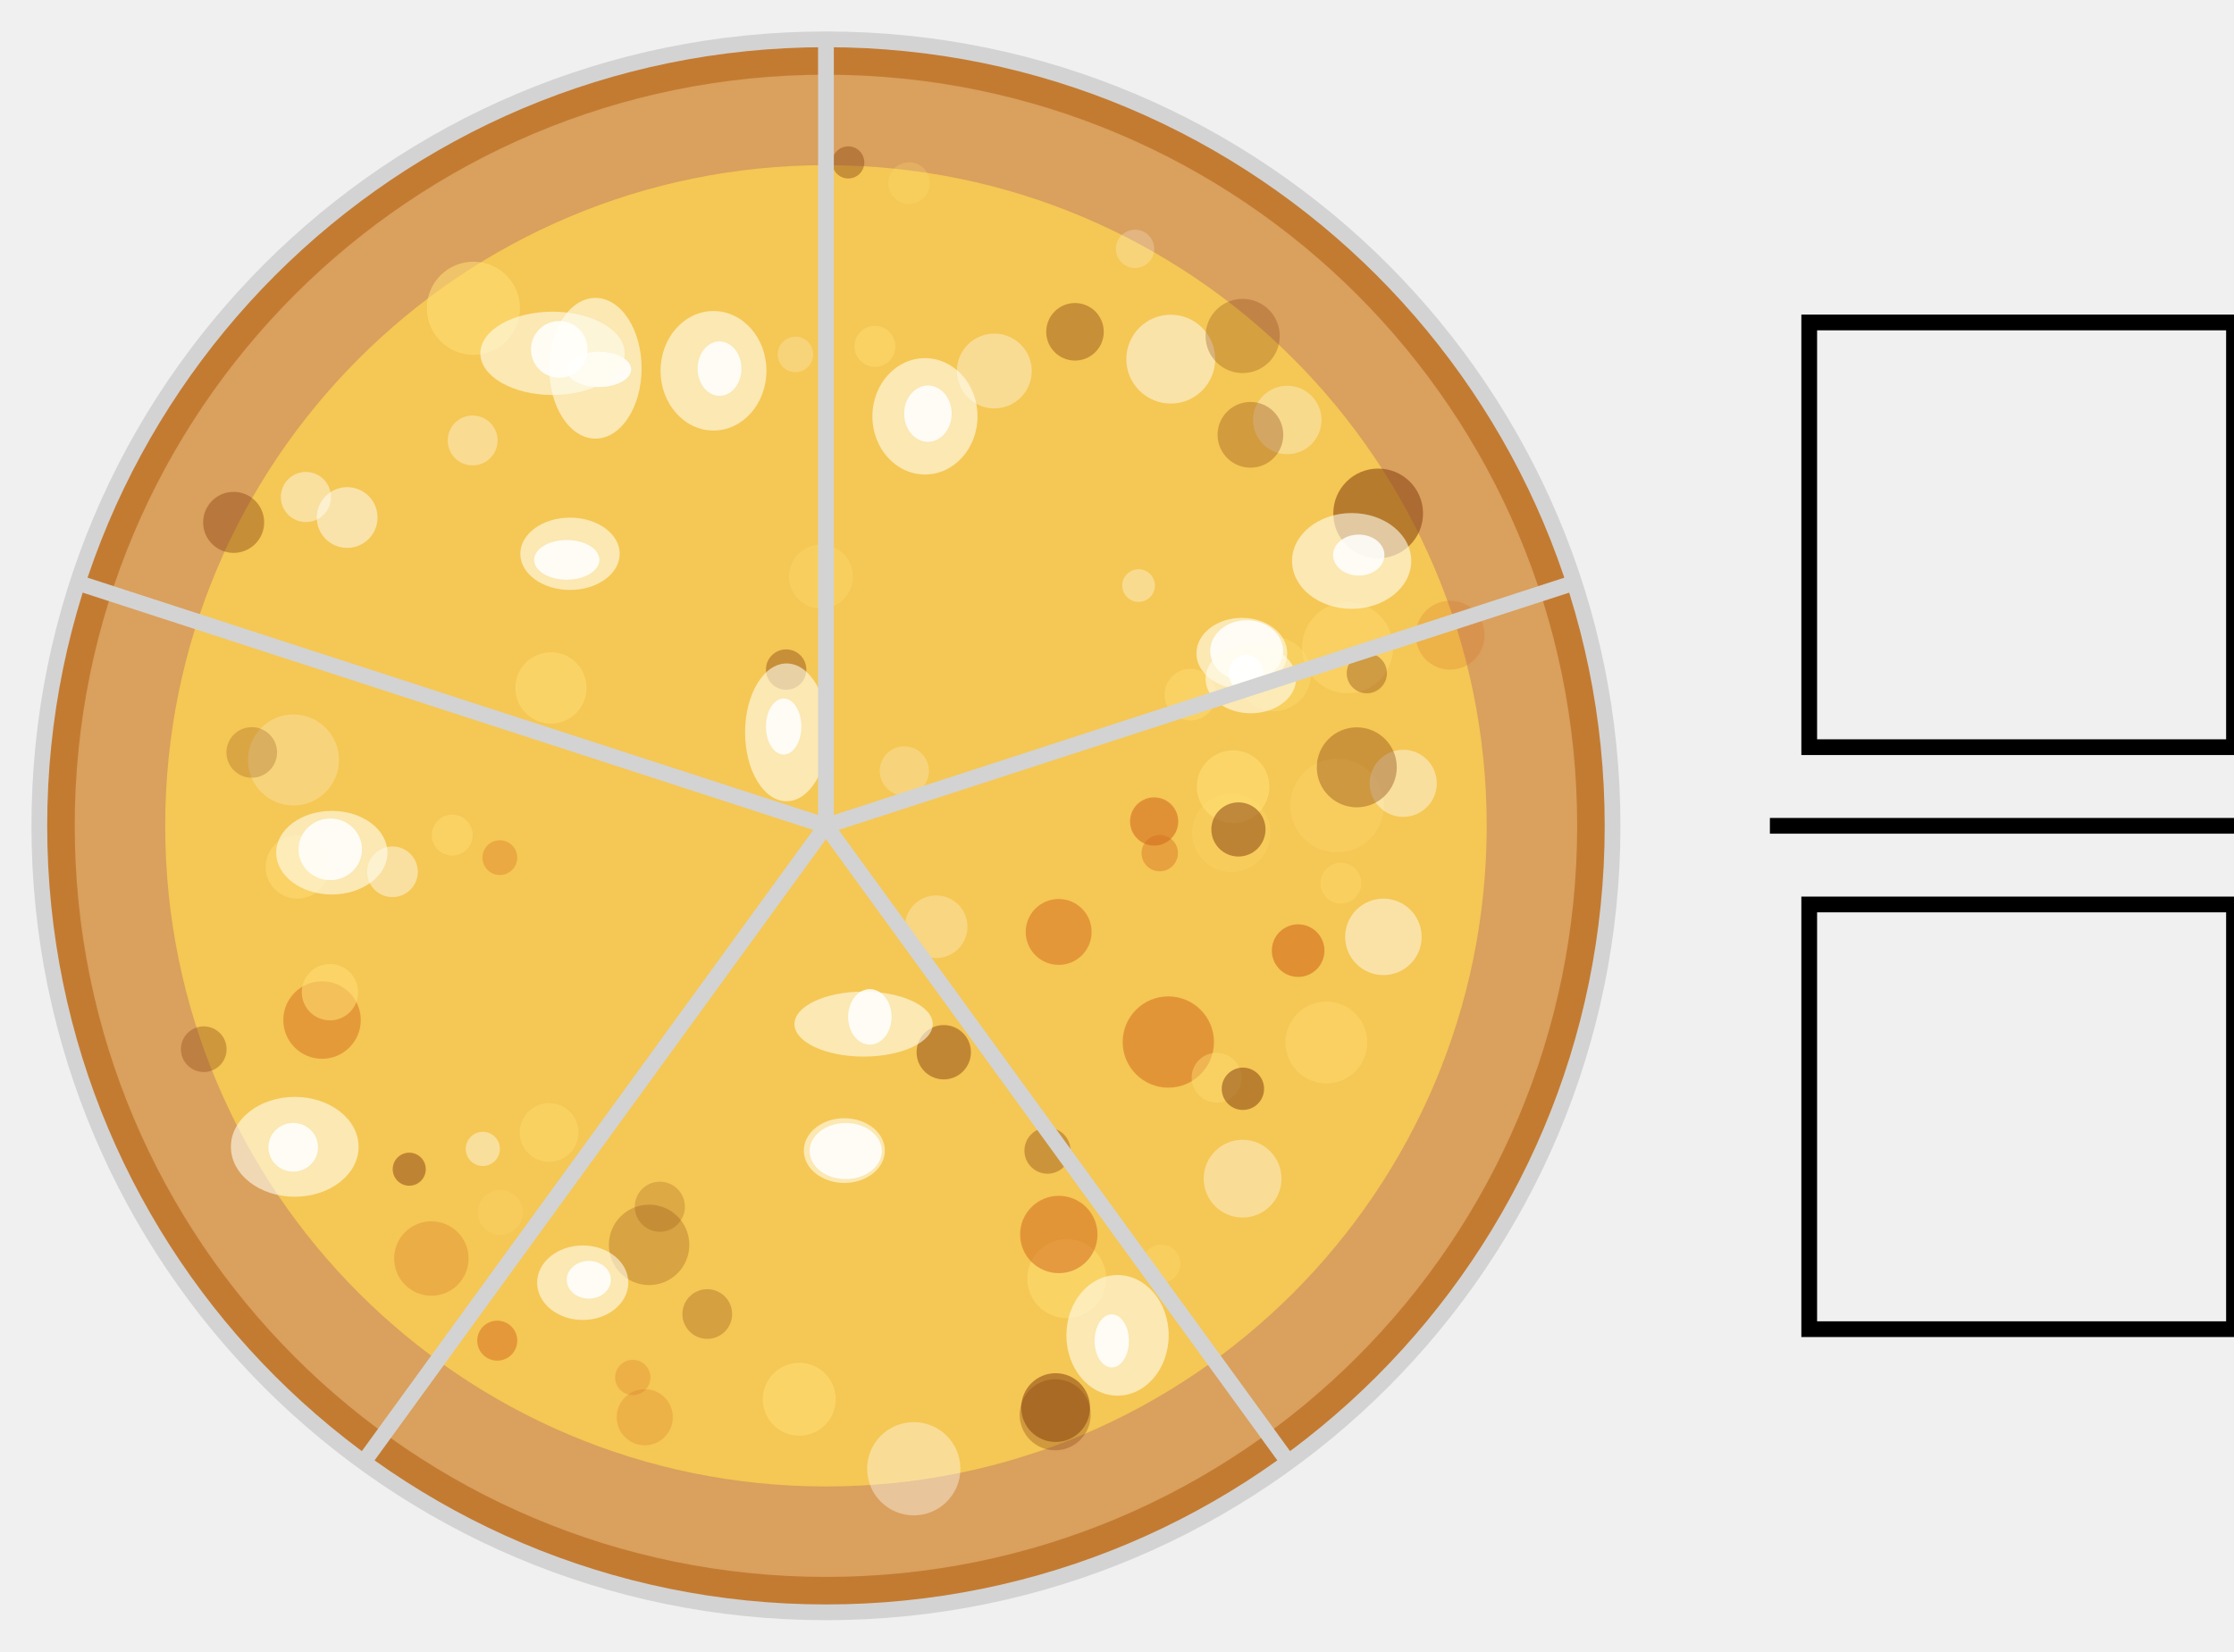
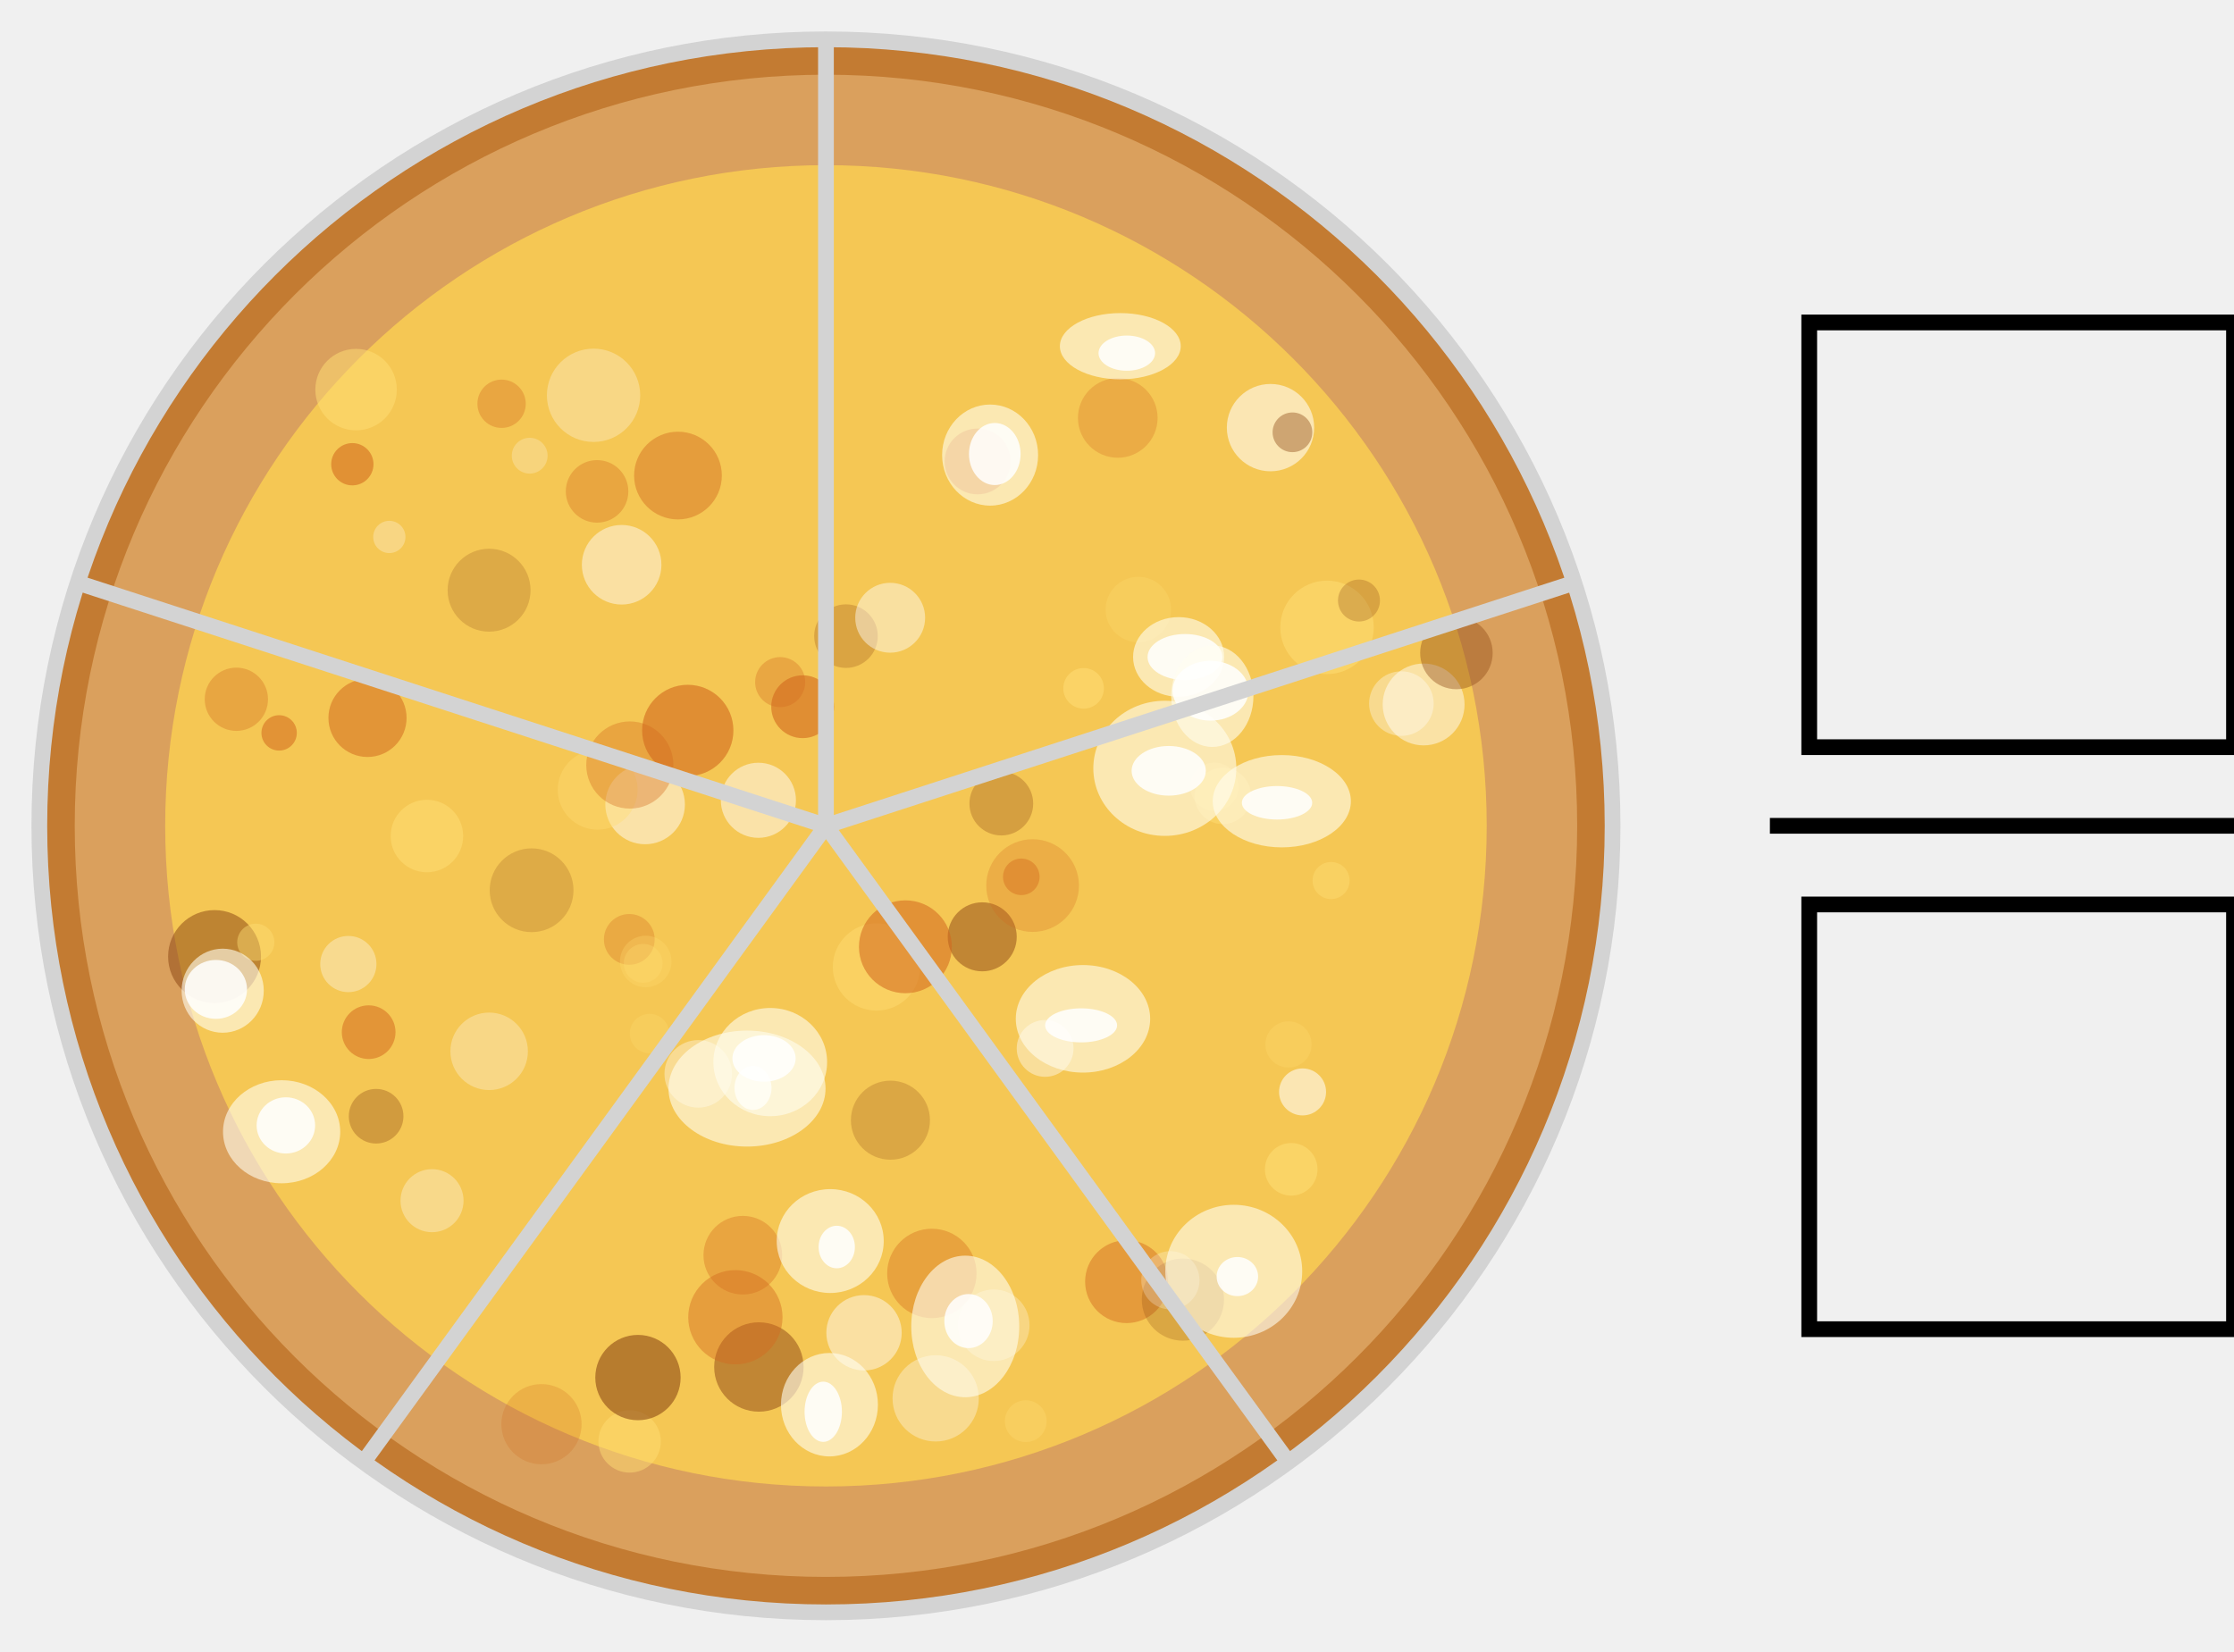
<svg xmlns="http://www.w3.org/2000/svg" xmlns:xlink="http://www.w3.org/1999/xlink" width="284.0" height="210" viewBox="0 0 284.0 210">
  <defs>
-     <clipPath id="clip-4530671440-4465690576">
+     <clipPath id="clip-4538421072-4473445328">
      <circle cx="105.0" cy="105.0" r="100" fill="none" />
    </clipPath>
  </defs>
  <g>
    <circle cx="105.0" cy="105.0" r="100" fill="#F5C754" />
-     <use xlink:href="#clip-4530671440-4465690576" />
-     <g clip-path="url(#clip-4530671440-4465690576)">
+     <use xlink:href="#clip-4538421072-4473445328" />
+     <g clip-path="url(#clip-4538421072-4473445328)">
      <circle cx="105.0" cy="105.0" r="92" stroke="#DAA05D" stroke-width="16" fill="none" />
      <circle cx="105.0" cy="105.0" r="98" stroke="#C37B32" stroke-width="5" fill="none" />
-       <circle cx="70.04" cy="87.465" r="4.534" fill="#FFDE75" fill-opacity="0.547" />
-       <circle cx="25.903" cy="133.402" r="2.902" fill="#8B4513" fill-opacity="0.367" />
-       <circle cx="146.723" cy="104.447" r="3.063" fill="#D2691E" fill-opacity="0.569" />
-       <circle cx="148.833" cy="45.664" r="5.648" fill="#FFFFFF" fill-opacity="0.495" />
-       <circle cx="83.882" cy="153.432" r="3.183" fill="#8B4513" fill-opacity="0.231" />
-       <circle cx="111.224" cy="44.035" r="2.606" fill="#FFDE75" fill-opacity="0.486" />
-       <circle cx="168.616" cy="132.549" r="5.212" fill="#FFDE75" fill-opacity="0.434" />
-       <circle cx="69.805" cy="143.992" r="3.737" fill="#FFDE75" fill-opacity="0.423" />
-       <circle cx="81.967" cy="180.195" r="3.561" fill="#D2691E" fill-opacity="0.231" />
-       <circle cx="119.014" cy="117.832" r="3.981" fill="#FFFFFF" fill-opacity="0.269" />
-       <circle cx="170.46" cy="112.291" r="2.602" fill="#FFDE75" fill-opacity="0.356" />
-       <circle cx="151.324" cy="88.321" r="3.29" fill="#FFDE75" fill-opacity="0.465" />
-       <circle cx="163.646" cy="53.399" r="4.35" fill="#FFFFFF" fill-opacity="0.334" />
-       <circle cx="104.364" cy="73.308" r="4.066" fill="#FFDE75" fill-opacity="0.337" />
-       <circle cx="61.378" cy="146.079" r="2.173" fill="#FFFFFF" fill-opacity="0.422" />
-       <circle cx="54.838" cy="160.015" r="4.726" fill="#D2691E" fill-opacity="0.278" />
-       <circle cx="171.306" cy="82.352" r="5.8" fill="#FFDE75" fill-opacity="0.398" />
-       <circle cx="60.186" cy="39.198" r="5.925" fill="#FFDE75" fill-opacity="0.564" />
-       <circle cx="63.597" cy="154.151" r="2.859" fill="#FFDE75" fill-opacity="0.239" />
-       <circle cx="169.982" cy="102.423" r="5.963" fill="#FFDE75" fill-opacity="0.305" />
-       <circle cx="29.704" cy="66.418" r="3.879" fill="#8B4513" fill-opacity="0.43" />
-       <circle cx="157.965" cy="149.862" r="4.943" fill="#FFFFFF" fill-opacity="0.388" />
-       <circle cx="173.76" cy="85.596" r="2.553" fill="#8B4513" fill-opacity="0.375" />
-       <circle cx="49.893" cy="110.846" r="3.221" fill="#FFFFFF" fill-opacity="0.447" />
-       <circle cx="147.631" cy="160.683" r="2.445" fill="#FFDE75" fill-opacity="0.321" />
-       <circle cx="134.584" cy="118.494" r="4.187" fill="#D2691E" fill-opacity="0.511" />
-       <circle cx="148.524" cy="132.49" r="5.801" fill="#D2691E" fill-opacity="0.52" />
-       <circle cx="154.658" cy="137.029" r="3.168" fill="#FFDE75" fill-opacity="0.442" />
-       <circle cx="99.939" cy="85.136" r="2.567" fill="#8B4513" fill-opacity="0.426" />
-       <circle cx="63.545" cy="109.046" r="2.208" fill="#D2691E" fill-opacity="0.311" />
-       <circle cx="178.386" cy="99.597" r="4.266" fill="#FFFFFF" fill-opacity="0.432" />
-       <circle cx="114.963" cy="98.021" r="3.127" fill="#FFFFFF" fill-opacity="0.228" />
-       <circle cx="136.66" cy="42.188" r="3.657" fill="#8B4513" fill-opacity="0.429" />
-       <circle cx="144.297" cy="31.642" r="2.438" fill="#FFFFFF" fill-opacity="0.226" />
-       <circle cx="40.94" cy="129.696" r="4.926" fill="#D2691E" fill-opacity="0.472" />
-       <circle cx="184.355" cy="80.765" r="4.375" fill="#D2691E" fill-opacity="0.22" />
-       <circle cx="134.138" cy="179.884" r="4.515" fill="#8B4513" fill-opacity="0.344" />
-       <circle cx="126.403" cy="47.173" r="4.757" fill="#FFFFFF" fill-opacity="0.371" />
-       <circle cx="135.612" cy="162.575" r="5.021" fill="#FFDE75" fill-opacity="0.517" />
-       <circle cx="89.912" cy="167.074" r="3.158" fill="#8B4513" fill-opacity="0.299" />
-       <circle cx="134.602" cy="156.961" r="4.917" fill="#D2691E" fill-opacity="0.535" />
-       <circle cx="80.444" cy="175.14" r="2.24" fill="#D2691E" fill-opacity="0.24" />
-       <circle cx="156.76" cy="100.023" r="4.62" fill="#FFDE75" fill-opacity="0.593" />
-       <circle cx="82.518" cy="158.279" r="5.111" fill="#8B4513" fill-opacity="0.281" />
-       <circle cx="52.026" cy="148.66" r="2.102" fill="#8B4513" fill-opacity="0.505" />
-       <circle cx="172.483" cy="97.563" r="5.084" fill="#8B4513" fill-opacity="0.392" />
-       <circle cx="175.201" cy="65.28" r="5.703" fill="#8B4513" fill-opacity="0.584" />
-       <circle cx="158.964" cy="55.285" r="4.176" fill="#8B4513" fill-opacity="0.338" />
-       <circle cx="144.744" cy="74.454" r="2.076" fill="#FFFFFF" fill-opacity="0.352" />
-       <circle cx="161.928" cy="85.712" r="4.732" fill="#FFDE75" fill-opacity="0.35" />
-       <circle cx="41.948" cy="126.148" r="3.585" fill="#FFDE75" fill-opacity="0.56" />
-       <circle cx="70.572" cy="44" r="2.822" fill="#FFDE75" fill-opacity="0.46" />
-       <circle cx="133.163" cy="146.3" r="2.933" fill="#8B4513" fill-opacity="0.388" />
-       <circle cx="134.197" cy="178.968" r="4.37" fill="#8B4513" fill-opacity="0.565" />
-       <circle cx="156.529" cy="105.899" r="4.992" fill="#FFDE75" fill-opacity="0.236" />
-       <circle cx="37.306" cy="96.626" r="5.787" fill="#FFFFFF" fill-opacity="0.229" />
-       <circle cx="57.49" cy="106.181" r="2.602" fill="#FFDE75" fill-opacity="0.488" />
-       <circle cx="157.438" cy="105.462" r="3.443" fill="#8B4513" fill-opacity="0.536" />
-       <circle cx="107.835" cy="20.651" r="2.042" fill="#8B4513" fill-opacity="0.426" />
-       <circle cx="115.567" cy="23.29" r="2.659" fill="#FFDE75" fill-opacity="0.249" />
-       <circle cx="37.797" cy="110.235" r="4.032" fill="#FFDE75" fill-opacity="0.524" />
-       <circle cx="38.885" cy="63.19" r="3.188" fill="#FFFFFF" fill-opacity="0.44" />
-       <circle cx="116.165" cy="186.747" r="5.929" fill="#FFFFFF" fill-opacity="0.385" />
-       <circle cx="165.026" cy="120.868" r="3.342" fill="#D2691E" fill-opacity="0.592" />
-       <circle cx="101.12" cy="45.062" r="2.256" fill="#FFFFFF" fill-opacity="0.221" />
-       <circle cx="119.976" cy="133.788" r="3.455" fill="#8B4513" fill-opacity="0.49" />
-       <circle cx="63.214" cy="170.46" r="2.542" fill="#D2691E" fill-opacity="0.49" />
-       <circle cx="44.133" cy="65.801" r="3.862" fill="#FFFFFF" fill-opacity="0.502" />
-       <circle cx="157.975" cy="42.718" r="4.716" fill="#8B4513" fill-opacity="0.298" />
-       <circle cx="101.605" cy="177.91" r="4.639" fill="#FFDE75" fill-opacity="0.578" />
-       <circle cx="147.434" cy="108.47" r="2.31" fill="#D2691E" fill-opacity="0.41" />
-       <circle cx="32.006" cy="95.671" r="3.217" fill="#8B4513" fill-opacity="0.256" />
-       <circle cx="175.867" cy="119.12" r="4.861" fill="#FFFFFF" fill-opacity="0.486" />
-       <circle cx="158.005" cy="138.435" r="2.692" fill="#8B4513" fill-opacity="0.549" />
-       <circle cx="60.086" cy="56.003" r="3.175" fill="#FFFFFF" fill-opacity="0.358" />
-       <ellipse cx="75.696" cy="46.824" rx="5.869" ry="8.95" fill="#FFFDF0" fill-opacity="0.6" />
-       <ellipse cx="76.137" cy="46.967" rx="4.101" ry="2.242" fill="#FFFFFF" fill-opacity="0.85" />
-       <ellipse cx="142.068" cy="169.784" rx="6.504" ry="7.672" fill="#FFFDF0" fill-opacity="0.6" />
-       <ellipse cx="141.334" cy="170.491" rx="2.181" ry="3.376" fill="#FFFFFF" fill-opacity="0.85" />
-       <ellipse cx="90.704" cy="47.143" rx="6.732" ry="7.601" fill="#FFFDF0" fill-opacity="0.6" />
-       <ellipse cx="91.47" cy="46.871" rx="2.783" ry="3.459" fill="#FFFFFF" fill-opacity="0.85" />
-       <ellipse cx="72.464" cy="70.413" rx="6.321" ry="4.6" fill="#FFFDF0" fill-opacity="0.6" />
-       <ellipse cx="72.052" cy="71.185" rx="4.15" ry="2.523" fill="#FFFFFF" fill-opacity="0.85" />
-       <ellipse cx="107.336" cy="146.293" rx="5.151" ry="4.116" fill="#FFFDF0" fill-opacity="0.6" />
-       <ellipse cx="107.513" cy="146.351" rx="4.588" ry="3.568" fill="#FFFFFF" fill-opacity="0.85" />
-       <ellipse cx="70.24" cy="44.926" rx="9.177" ry="5.299" fill="#FFFDF0" fill-opacity="0.6" />
-       <ellipse cx="71.091" cy="44.421" rx="3.594" ry="3.608" fill="#FFFFFF" fill-opacity="0.85" />
-       <ellipse cx="42.183" cy="108.416" rx="7.072" ry="5.317" fill="#FFFDF0" fill-opacity="0.6" />
-       <ellipse cx="41.985" cy="107.99" rx="4.03" ry="3.919" fill="#FFFFFF" fill-opacity="0.85" />
-       <ellipse cx="37.472" cy="145.813" rx="8.119" ry="6.35" fill="#FFFDF0" fill-opacity="0.6" />
-       <ellipse cx="37.276" cy="145.871" rx="3.155" ry="3.096" fill="#FFFFFF" fill-opacity="0.85" />
-       <ellipse cx="157.87" cy="83.07" rx="5.773" ry="4.512" fill="#FFFDF0" fill-opacity="0.6" />
-       <ellipse cx="158.481" cy="82.757" rx="4.633" ry="3.897" fill="#FFFFFF" fill-opacity="0.85" />
-       <ellipse cx="159.008" cy="86.303" rx="5.752" ry="4.39" fill="#FFFDF0" fill-opacity="0.6" />
-       <ellipse cx="158.379" cy="85.588" rx="2.189" ry="2.328" fill="#FFFFFF" fill-opacity="0.85" />
-       <ellipse cx="99.994" cy="93.116" rx="5.277" ry="8.761" fill="#FFFDF0" fill-opacity="0.6" />
-       <ellipse cx="99.623" cy="92.376" rx="2.25" ry="3.563" fill="#FFFFFF" fill-opacity="0.85" />
-       <ellipse cx="171.829" cy="71.322" rx="7.579" ry="6.088" fill="#FFFDF0" fill-opacity="0.6" />
-       <ellipse cx="172.733" cy="70.577" rx="3.266" ry="2.606" fill="#FFFFFF" fill-opacity="0.85" />
-       <ellipse cx="109.783" cy="130.209" rx="8.791" ry="4.134" fill="#FFFDF0" fill-opacity="0.6" />
-       <ellipse cx="110.579" cy="129.293" rx="2.762" ry="3.53" fill="#FFFFFF" fill-opacity="0.85" />
-       <ellipse cx="117.586" cy="52.935" rx="6.684" ry="7.4" fill="#FFFDF0" fill-opacity="0.6" />
-       <ellipse cx="117.962" cy="52.596" rx="3.019" ry="3.579" fill="#FFFFFF" fill-opacity="0.85" />
-       <ellipse cx="74.079" cy="163.092" rx="5.798" ry="4.74" fill="#FFFDF0" fill-opacity="0.6" />
-       <ellipse cx="74.852" cy="162.72" rx="2.807" ry="2.396" fill="#FFFFFF" fill-opacity="0.85" />
+       <circle cx="102.039" cy="89.856" r="3.995" fill="#D2691E" fill-opacity="0.594" />
+       <circle cx="68.837" cy="181.081" r="5.098" fill="#D2691E" fill-opacity="0.227" />
+       <circle cx="80" cy="119.44" r="3.226" fill="#D2691E" fill-opacity="0.305" />
+       <circle cx="80.041" cy="183.27" r="3.967" fill="#FFDE75" fill-opacity="0.481" />
+       <circle cx="163.805" cy="132.797" r="2.941" fill="#FFDE75" fill-opacity="0.263" />
+       <circle cx="54.272" cy="106.297" r="4.609" fill="#FFDE75" fill-opacity="0.513" />
+       <circle cx="96.411" cy="101.754" r="4.775" fill="#FFFFFF" fill-opacity="0.489" />
+       <circle cx="180.98" cy="89.57" r="5.204" fill="#FFFFFF" fill-opacity="0.473" />
+       <circle cx="124.272" cy="58.671" r="4.182" fill="#D2691E" fill-opacity="0.459" />
+       <circle cx="82.089" cy="122.248" r="3.274" fill="#FFDE75" fill-opacity="0.271" />
+       <circle cx="82.01" cy="102.283" r="5.059" fill="#FFFFFF" fill-opacity="0.49" />
+       <circle cx="107.547" cy="80.882" r="4.042" fill="#8B4513" fill-opacity="0.259" />
+       <circle cx="45.267" cy="49.538" r="5.18" fill="#FFDE75" fill-opacity="0.512" />
+       <circle cx="113.197" cy="142.428" r="5.026" fill="#8B4513" fill-opacity="0.239" />
+       <circle cx="161.515" cy="54.371" r="5.552" fill="#FFFFFF" fill-opacity="0.552" />
+       <circle cx="75.903" cy="62.477" r="3.975" fill="#D2691E" fill-opacity="0.352" />
+       <circle cx="168.699" cy="79.769" r="5.941" fill="#FFDE75" fill-opacity="0.522" />
+       <circle cx="155.458" cy="101.195" r="3.593" fill="#FFDE75" fill-opacity="0.493" />
+       <circle cx="63.764" cy="51.337" r="3.073" fill="#D2691E" fill-opacity="0.347" />
+       <circle cx="49.493" cy="68.272" r="2.05" fill="#FFFFFF" fill-opacity="0.274" />
+       <circle cx="124.867" cy="119.114" r="4.387" fill="#8B4513" fill-opacity="0.489" />
+       <circle cx="54.922" cy="152.663" r="4.008" fill="#FFFFFF" fill-opacity="0.319" />
+       <circle cx="131.272" cy="112.598" r="5.893" fill="#D2691E" fill-opacity="0.255" />
+       <circle cx="126.33" cy="168.502" r="4.552" fill="#FFFFFF" fill-opacity="0.277" />
+       <circle cx="79.027" cy="71.807" r="5.058" fill="#FFFFFF" fill-opacity="0.454" />
+       <circle cx="67.338" cy="57.94" r="2.277" fill="#FFFFFF" fill-opacity="0.234" />
+       <circle cx="27.275" cy="121.621" r="5.906" fill="#8B4513" fill-opacity="0.514" />
+       <circle cx="86.188" cy="60.465" r="5.577" fill="#D2691E" fill-opacity="0.445" />
+       <circle cx="118.949" cy="177.798" r="5.482" fill="#FFFFFF" fill-opacity="0.346" />
+       <circle cx="88.766" cy="136.538" r="4.295" fill="#FFFFFF" fill-opacity="0.366" />
+       <circle cx="143.217" cy="162.957" r="5.27" fill="#D2691E" fill-opacity="0.467" />
+       <circle cx="32.516" cy="119.805" r="2.359" fill="#FFDE75" fill-opacity="0.436" />
+       <circle cx="75.979" cy="100.415" r="5.073" fill="#FFDE75" fill-opacity="0.399" />
+       <circle cx="111.426" cy="122.942" r="5.554" fill="#FFDE75" fill-opacity="0.451" />
+       <circle cx="172.761" cy="76.355" r="2.669" fill="#8B4513" fill-opacity="0.276" />
+       <circle cx="75.456" cy="50.261" r="5.932" fill="#FFFFFF" fill-opacity="0.287" />
+       <circle cx="81.767" cy="122.488" r="2.468" fill="#FFDE75" fill-opacity="0.294" />
+       <circle cx="109.84" cy="169.459" r="4.79" fill="#FFFFFF" fill-opacity="0.454" />
+       <circle cx="96.473" cy="173.808" r="5.683" fill="#8B4513" fill-opacity="0.489" />
+       <circle cx="164.148" cy="148.675" r="3.345" fill="#FFDE75" fill-opacity="0.549" />
+       <circle cx="178.153" cy="89.458" r="4.104" fill="#FFFFFF" fill-opacity="0.345" />
+       <circle cx="127.294" cy="102.172" r="4.051" fill="#8B4513" fill-opacity="0.303" />
+       <circle cx="142.098" cy="53.137" r="5.063" fill="#D2691E" fill-opacity="0.275" />
+       <circle cx="87.433" cy="92.872" r="5.803" fill="#D2691E" fill-opacity="0.595" />
+       <circle cx="35.485" cy="93.185" r="2.249" fill="#D2691E" fill-opacity="0.551" />
+       <circle cx="150.377" cy="165.241" r="5.225" fill="#8B4513" fill-opacity="0.249" />
+       <circle cx="137.755" cy="87.522" r="2.58" fill="#FFDE75" fill-opacity="0.56" />
+       <circle cx="144.711" cy="77.502" r="4.161" fill="#FFDE75" fill-opacity="0.23" />
+       <circle cx="99.179" cy="86.73" r="3.183" fill="#D2691E" fill-opacity="0.332" />
+       <circle cx="47.815" cy="141.924" r="3.472" fill="#8B4513" fill-opacity="0.337" />
+       <circle cx="118.463" cy="161.912" r="5.681" fill="#D2691E" fill-opacity="0.39" />
+       <circle cx="129.834" cy="111.486" r="2.325" fill="#D2691E" fill-opacity="0.423" />
+       <circle cx="81.101" cy="175.153" r="5.424" fill="#8B4513" fill-opacity="0.58" />
+       <circle cx="62.176" cy="75.042" r="5.272" fill="#8B4513" fill-opacity="0.219" />
+       <circle cx="46.719" cy="91.279" r="4.968" fill="#D2691E" fill-opacity="0.535" />
+       <circle cx="164.304" cy="54.967" r="2.524" fill="#8B4513" fill-opacity="0.405" />
+       <circle cx="82.568" cy="131.412" r="2.503" fill="#FFDE75" fill-opacity="0.247" />
+       <circle cx="132.865" cy="133.301" r="3.613" fill="#FFFFFF" fill-opacity="0.413" />
+       <circle cx="44.791" cy="59.026" r="2.688" fill="#D2691E" fill-opacity="0.58" />
+       <circle cx="44.283" cy="122.575" r="3.573" fill="#FFFFFF" fill-opacity="0.344" />
+       <circle cx="30.048" cy="88.909" r="4.022" fill="#D2691E" fill-opacity="0.34" />
+       <circle cx="185.149" cy="83.023" r="4.609" fill="#8B4513" fill-opacity="0.397" />
+       <circle cx="94.43" cy="159.594" r="4.999" fill="#D2691E" fill-opacity="0.371" />
+       <circle cx="148.788" cy="162.782" r="3.702" fill="#FFFFFF" fill-opacity="0.249" />
+       <circle cx="80.069" cy="97.268" r="5.541" fill="#D2691E" fill-opacity="0.358" />
+       <circle cx="130.402" cy="180.697" r="2.656" fill="#FFDE75" fill-opacity="0.336" />
+       <circle cx="165.591" cy="138.833" r="2.988" fill="#FFFFFF" fill-opacity="0.557" />
+       <circle cx="154.39" cy="100.035" r="3.08" fill="#FFDE75" fill-opacity="0.38" />
+       <circle cx="62.183" cy="133.671" r="4.926" fill="#FFFFFF" fill-opacity="0.29" />
+       <circle cx="67.58" cy="113.192" r="5.326" fill="#8B4513" fill-opacity="0.217" />
+       <circle cx="46.866" cy="131.236" r="3.413" fill="#D2691E" fill-opacity="0.527" />
+       <circle cx="113.165" cy="78.545" r="4.442" fill="#FFFFFF" fill-opacity="0.444" />
+       <circle cx="169.218" cy="111.958" r="2.356" fill="#FFDE75" fill-opacity="0.442" />
+       <circle cx="115.101" cy="120.381" r="5.905" fill="#D2691E" fill-opacity="0.565" />
+       <circle cx="93.486" cy="167.484" r="5.993" fill="#D2691E" fill-opacity="0.432" />
+       <ellipse cx="125.869" cy="57.862" rx="6.102" ry="6.427" fill="#FFFDF0" fill-opacity="0.6" />
+       <ellipse cx="126.463" cy="57.727" rx="3.281" ry="3.947" fill="#FFFFFF" fill-opacity="0.85" />
+       <ellipse cx="162.95" cy="101.872" rx="8.782" ry="5.869" fill="#FFFDF0" fill-opacity="0.6" />
+       <ellipse cx="162.345" cy="102.072" rx="4.472" ry="2.129" fill="#FFFFFF" fill-opacity="0.85" />
+       <ellipse cx="148.08" cy="97.69" rx="9.09" ry="8.591" fill="#FFFDF0" fill-opacity="0.6" />
+       <ellipse cx="148.575" cy="98.006" rx="4.717" ry="3.156" fill="#FFFFFF" fill-opacity="0.85" />
+       <ellipse cx="149.834" cy="83.529" rx="5.791" ry="5.065" fill="#FFFDF0" fill-opacity="0.6" />
+       <ellipse cx="150.644" cy="83.542" rx="4.759" ry="2.929" fill="#FFFFFF" fill-opacity="0.85" />
+       <ellipse cx="154.119" cy="88.513" rx="5.226" ry="6.458" fill="#FFFDF0" fill-opacity="0.6" />
+       <ellipse cx="153.894" cy="87.823" rx="4.829" ry="3.804" fill="#FFFFFF" fill-opacity="0.85" />
+       <ellipse cx="156.844" cy="161.641" rx="8.701" ry="8.454" fill="#FFFDF0" fill-opacity="0.6" />
+       <ellipse cx="157.304" cy="162.312" rx="2.636" ry="2.488" fill="#FFFFFF" fill-opacity="0.85" />
+       <ellipse cx="137.675" cy="129.54" rx="8.542" ry="6.837" fill="#FFFDF0" fill-opacity="0.6" />
+       <ellipse cx="137.438" cy="130.371" rx="4.575" ry="2.166" fill="#FFFFFF" fill-opacity="0.85" />
+       <ellipse cx="28.31" cy="125.965" rx="5.222" ry="5.344" fill="#FFFDF0" fill-opacity="0.6" />
+       <ellipse cx="27.446" cy="125.8" rx="3.958" ry="3.745" fill="#FFFFFF" fill-opacity="0.85" />
+       <ellipse cx="105.543" cy="157.796" rx="6.803" ry="6.604" fill="#FFFDF0" fill-opacity="0.6" />
+       <ellipse cx="106.373" cy="158.554" rx="2.308" ry="2.704" fill="#FFFFFF" fill-opacity="0.85" />
+       <ellipse cx="94.965" cy="138.409" rx="9.982" ry="7.374" fill="#FFFDF0" fill-opacity="0.6" />
+       <ellipse cx="95.726" cy="138.324" rx="2.355" ry="2.804" fill="#FFFFFF" fill-opacity="0.85" />
+       <ellipse cx="97.918" cy="135.04" rx="7.229" ry="6.879" fill="#FFFDF0" fill-opacity="0.6" />
+       <ellipse cx="97.127" cy="134.576" rx="4.02" ry="2.959" fill="#FFFFFF" fill-opacity="0.85" />
+       <ellipse cx="105.444" cy="178.603" rx="6.163" ry="6.575" fill="#FFFDF0" fill-opacity="0.6" />
+       <ellipse cx="104.656" cy="179.501" rx="2.374" ry="3.828" fill="#FFFFFF" fill-opacity="0.85" />
+       <ellipse cx="122.708" cy="168.653" rx="6.863" ry="9" fill="#FFFDF0" fill-opacity="0.6" />
+       <ellipse cx="123.124" cy="167.971" rx="3.076" ry="3.437" fill="#FFFFFF" fill-opacity="0.85" />
+       <ellipse cx="35.801" cy="143.897" rx="7.45" ry="6.553" fill="#FFFDF0" fill-opacity="0.6" />
+       <ellipse cx="36.342" cy="143.091" rx="3.719" ry="3.574" fill="#FFFFFF" fill-opacity="0.85" />
+       <ellipse cx="142.42" cy="44.018" rx="7.683" ry="4.21" fill="#FFFDF0" fill-opacity="0.6" />
+       <ellipse cx="143.247" cy="44.902" rx="3.595" ry="2.239" fill="#FFFFFF" fill-opacity="0.85" />
    </g>
    <path d="M105.0,105.0 L105.0,5.0" stroke="lightgray" stroke-width="2" />
    <path d="M105.0,105.0 L200.106,74.098" stroke="lightgray" stroke-width="2" />
    <path d="M105.0,105.0 L163.779,185.902" stroke="lightgray" stroke-width="2" />
    <path d="M105.0,105.0 L46.221,185.902" stroke="lightgray" stroke-width="2" />
    <path d="M105.0,105.0 L9.894,74.098" stroke="lightgray" stroke-width="2" />
    <circle cx="105.0" cy="105.0" r="100" fill="none" stroke="lightgray" stroke-width="2" />
    <rect x="230.0" y="41.0" width="54.0" height="54.0" fill="none" stroke="black" stroke-width="2" />
    <rect x="230.0" y="115.0" width="54.0" height="54.0" fill="none" stroke="black" stroke-width="2" />
    <path d="M225.0,105.0 L289.0,105.0" stroke="black" stroke-width="2" />
  </g>
</svg>
